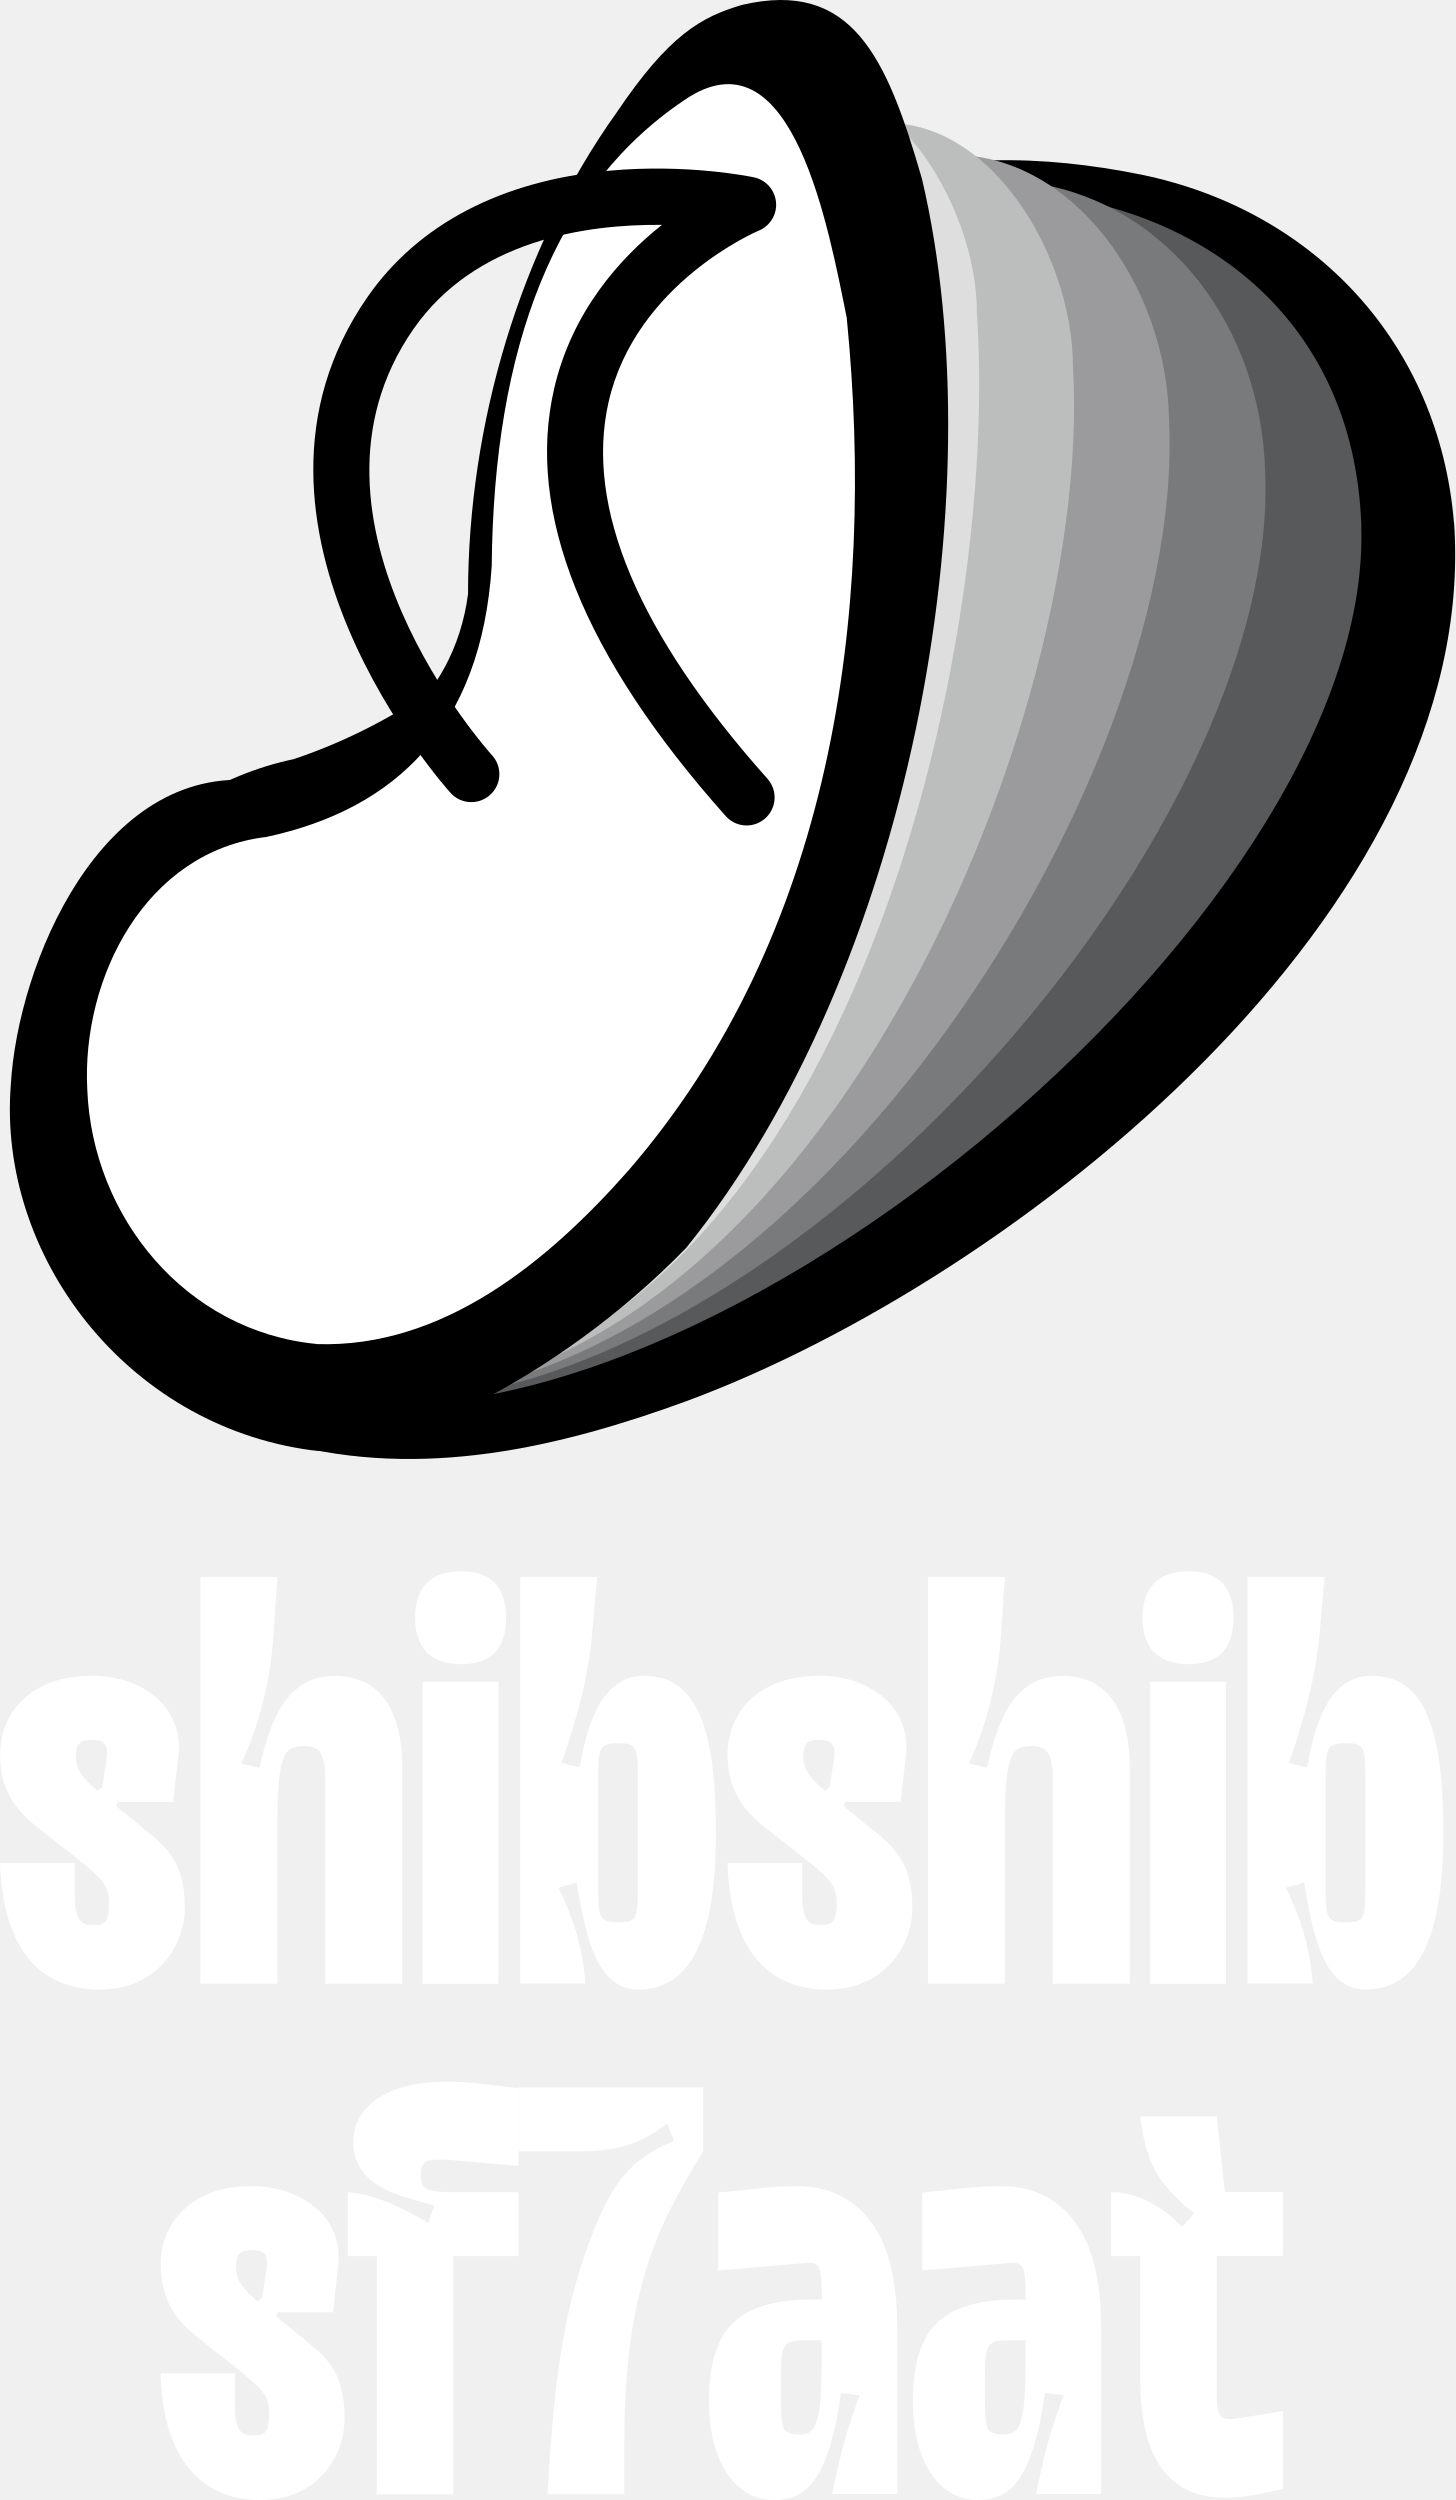
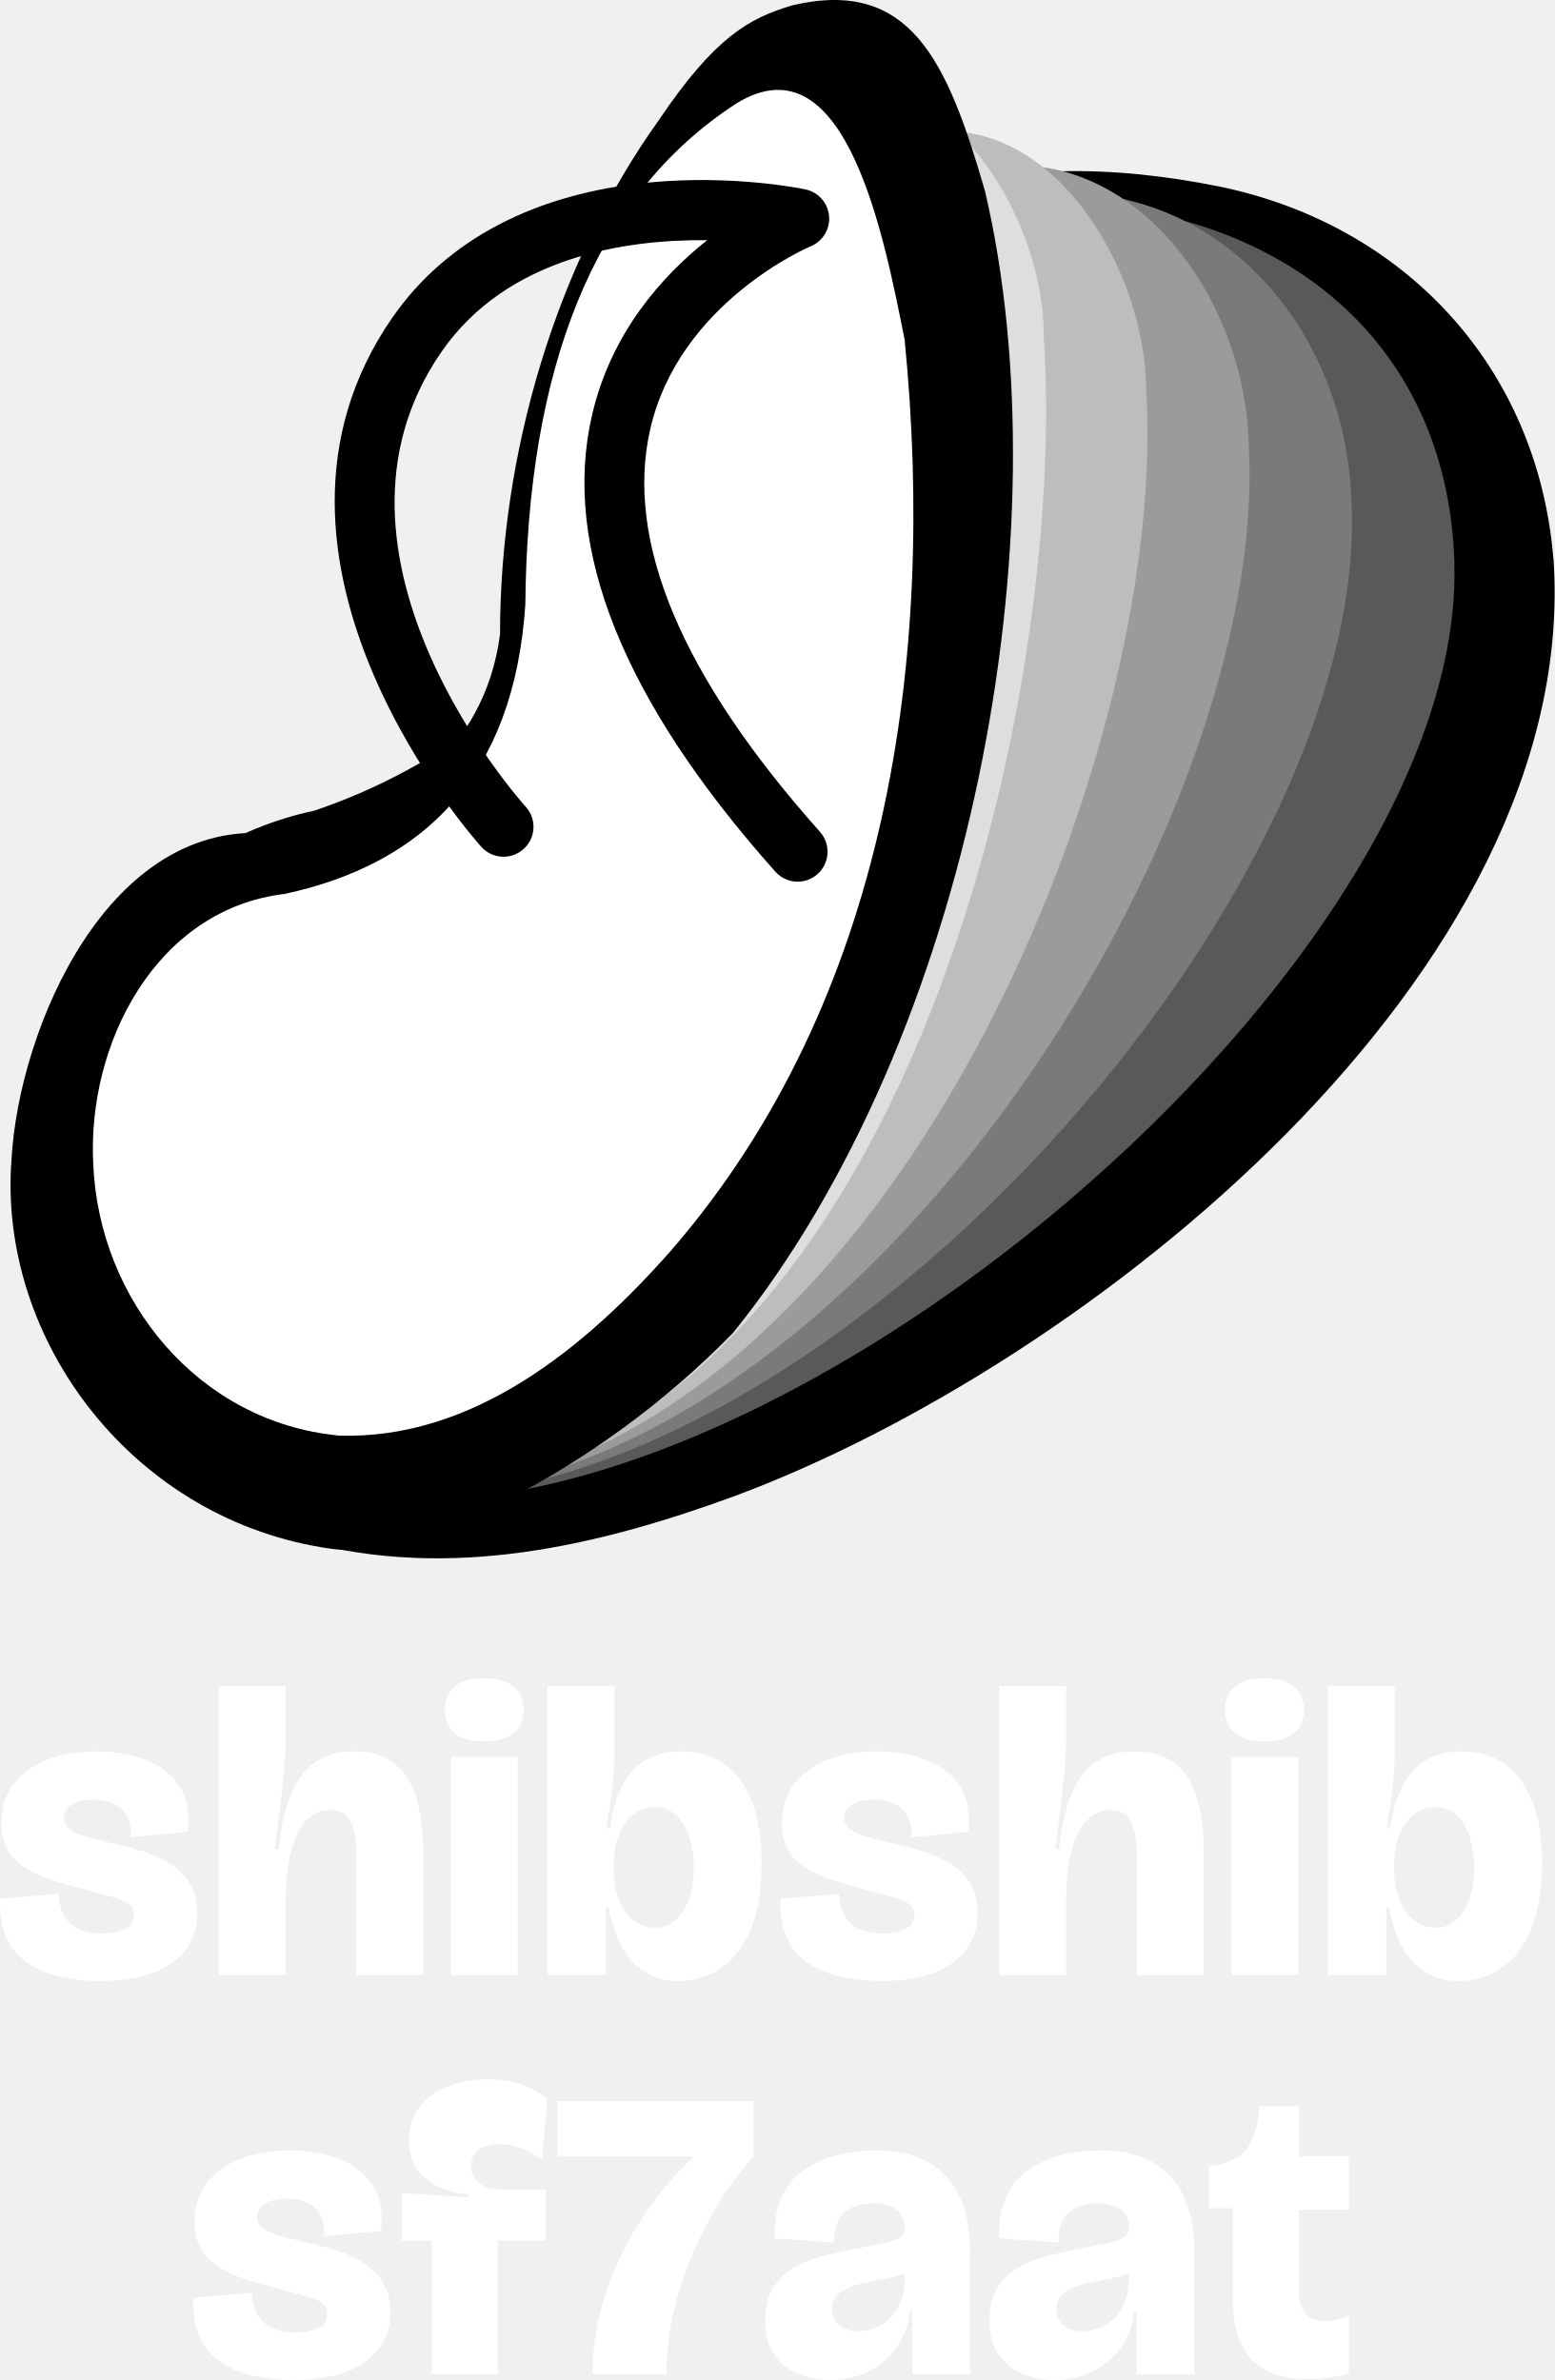
- <svg xmlns="http://www.w3.org/2000/svg" viewBox="0 0 148.741 255.535">
+ <svg xmlns="http://www.w3.org/2000/svg" viewBox="0 0 148.741 227.763">
  <defs>
    <style>
      .cls-1{fill:#000000}
      .cls-2{fill:#ffffff}
      .cls-3{fill:#58595b}
      .cls-4{fill:#797a7c}
      .cls-5{fill:#9b9b9d}
      .cls-6{fill:#bcbdbd}
      .cls-7{fill:#dedede}
      .cls-w{fill:#ffffff}
    </style>
  </defs>
  <g id="Asset_22" data-name="Asset 22">
    <g>
      <g>
-         <path d="M18.24 179.375 L17.7 184.185 L12.04 184.185 L11.86 184.605 L15.43 187.515 C18.11 189.655 18.89 191.795 18.89 195.055 C18.89 198.735 16.15 203.365 10.19 203.365 C4.23 203.365 0.3 199.385 0 190.415 L7.63 190.415 L7.63 193.565 C7.63 196.055 8.17 196.775 9.42 196.775 C10.91 196.775 11.15 196.355 11.15 194.395 C11.15 192.735 10.38 191.955 7.99 190.055 L3.76 186.725 C0.96 184.525 0.01 182.215 0.01 179.305 C0.01 175.265 2.93 171.285 9.42 171.285 C14.84 171.285 18.77 174.785 18.24 179.365 Z M10.44 182.705 L10.8 180.445 C11.1 178.545 11.04 177.835 9.31 177.835 C8.24 177.835 7.76 178.195 7.76 179.555 C7.76 180.805 8.36 181.695 9.97 183.055 L10.45 182.695 Z" class="cls-w" />
-         <path d="M34.21 171.295 C39.1 171.295 41.12 175.215 41.12 180.675 L41.12 202.765 L33.25 202.765 L33.25 181.975 C33.25 179.305 32.71 178.475 31.16 178.475 C29.19 178.475 28.36 178.895 28.36 186.195 L28.36 202.765 L20.49 202.765 L20.49 161.195 L28.36 161.195 L27.94 167.315 C27.64 171.825 26.39 176.635 24.66 180.265 L26.51 180.685 C27.52 176.525 28.95 171.305 34.2 171.305 Z" class="cls-w" />
-         <path d="M51.73 165.355 C51.73 168.445 50.24 170.105 47.14 170.105 C44.04 170.105 42.43 168.445 42.43 165.355 C42.43 162.265 44.04 160.605 47.14 160.605 C50.24 160.605 51.73 162.265 51.73 165.355 Z M50.95 171.895 L50.95 202.775 L43.2 202.775 L43.2 171.895 Z" class="cls-w" />
-         <path d="M65.85 171.295 C70.97 171.295 73.18 176.045 73.18 187.325 C73.18 198.605 70.32 203.355 65.26 203.355 C62.64 203.355 61.15 201.335 60.2 198.245 C59.66 196.525 59.25 194.205 58.95 192.425 L57.1 192.955 C57.93 194.735 59.36 197.765 59.78 202.105 L59.84 202.755 L53.17 202.755 L53.17 161.185 L61.04 161.185 L60.5 167.305 C60.02 172.645 58 178.475 57.4 180.195 L59.25 180.665 C59.91 177.045 61.16 171.285 65.86 171.285 Z M61.14 181.515 L61.14 193.155 C61.14 196.185 61.38 196.485 63.23 196.485 C64.96 196.485 65.2 196.185 65.2 193.155 L65.2 181.515 C65.2 178.485 64.96 178.185 63.23 178.185 C61.38 178.185 61.14 178.485 61.14 181.515 Z" class="cls-w" />
-         <path d="M92.6 179.375 L92.06 184.185 L86.4 184.185 L86.22 184.605 L89.79 187.515 C92.47 189.655 93.25 191.795 93.25 195.055 C93.25 198.735 90.51 203.365 84.55 203.365 C78.59 203.365 74.66 199.385 74.36 190.415 L81.99 190.415 L81.99 193.565 C81.99 196.055 82.53 196.775 83.78 196.775 C85.27 196.775 85.51 196.355 85.51 194.395 C85.51 192.735 84.74 191.955 82.35 190.055 L78.12 186.725 C75.32 184.525 74.37 182.215 74.37 179.305 C74.37 175.265 77.29 171.285 83.78 171.285 C89.2 171.285 93.13 174.785 92.6 179.365 Z M84.79 182.705 L85.15 180.445 C85.45 178.545 85.39 177.835 83.66 177.835 C82.59 177.835 82.11 178.195 82.11 179.555 C82.11 180.805 82.71 181.695 84.32 183.055 L84.8 182.695 Z" class="cls-w" />
-         <path d="M108.57 171.295 C113.46 171.295 115.48 175.215 115.48 180.675 L115.48 202.765 L107.61 202.765 L107.61 181.975 C107.61 179.305 107.07 178.475 105.52 178.475 C103.55 178.475 102.72 178.895 102.72 186.195 L102.72 202.765 L94.85 202.765 L94.85 161.195 L102.72 161.195 L102.3 167.315 C102 171.825 100.75 176.635 99.02 180.265 L100.87 180.685 C101.88 176.525 103.31 171.305 108.56 171.305 Z" class="cls-w" />
-         <path d="M126.08 165.355 C126.08 168.445 124.59 170.105 121.49 170.105 C118.39 170.105 116.78 168.445 116.78 165.355 C116.78 162.265 118.39 160.605 121.49 160.605 C124.59 160.605 126.08 162.265 126.08 165.355 Z M125.31 171.895 L125.31 202.775 L117.56 202.775 L117.56 171.895 Z" class="cls-w" />
-         <path d="M140.2 171.295 C145.32 171.295 147.53 176.045 147.53 187.325 C147.53 198.605 144.67 203.355 139.61 203.355 C136.99 203.355 135.5 201.335 134.55 198.245 C134.01 196.525 133.6 194.205 133.3 192.425 L131.45 192.955 C132.28 194.735 133.71 197.765 134.13 202.105 L134.19 202.755 L127.52 202.755 L127.52 161.185 L135.39 161.185 L134.85 167.305 C134.37 172.645 132.35 178.475 131.75 180.195 L133.6 180.665 C134.26 177.045 135.51 171.285 140.21 171.285 Z M135.5 181.515 L135.5 193.155 C135.5 196.185 135.74 196.485 137.59 196.485 C139.32 196.485 139.56 196.185 139.56 193.155 L139.56 181.515 C139.56 178.485 139.32 178.185 137.59 178.185 C135.74 178.185 135.5 178.485 135.5 181.515 Z" class="cls-w" />
+         
+         
+         
+         
+         
+         
+         
+         
      </g>
      <g>
-         <path d="M25.78 223.465 C27.13 223.465 28.36 223.675 29.49 224.085 C30.62 224.495 31.59 225.065 32.4 225.775 C33.21 226.485 33.8 227.345 34.18 228.325 C34.56 229.315 34.68 230.385 34.57 231.535 L34.04 236.345 L28.4 236.345 L28.22 236.765 L31.78 239.675 C33.13 240.745 34.04 241.855 34.51 243.005 C34.98 244.155 35.22 245.555 35.22 247.225 C35.22 248.135 35.05 249.085 34.72 250.075 C34.38 251.065 33.86 251.965 33.15 252.775 C32.44 253.585 31.54 254.255 30.45 254.765 C29.36 255.275 28.06 255.535 26.56 255.535 C25.06 255.535 23.76 255.275 22.55 254.765 C21.34 254.255 20.29 253.465 19.4 252.415 C18.51 251.365 17.81 250.035 17.29 248.405 C16.77 246.785 16.48 244.845 16.4 242.585 L24 242.585 L24 245.735 C24 247.005 24.14 247.855 24.42 248.285 C24.7 248.725 25.15 248.935 25.79 248.935 C26.54 248.935 27.02 248.785 27.22 248.485 C27.42 248.185 27.52 247.545 27.52 246.555 C27.52 245.725 27.29 245.035 26.84 244.475 C26.38 243.925 25.56 243.165 24.38 242.215 L20.16 238.885 C18.77 237.775 17.8 236.625 17.25 235.435 C16.7 234.245 16.42 232.925 16.42 231.455 C16.42 230.425 16.61 229.435 16.98 228.485 C17.36 227.535 17.93 226.685 18.7 225.935 C19.47 225.185 20.44 224.575 21.61 224.125 C22.78 223.665 24.17 223.445 25.8 223.445 Z M26.79 234.865 L27.15 232.605 C27.31 231.655 27.32 230.985 27.18 230.585 C27.04 230.195 26.54 229.995 25.67 229.995 C25.11 229.995 24.72 230.115 24.48 230.355 C24.24 230.595 24.12 231.045 24.12 231.725 C24.12 232.355 24.29 232.935 24.62 233.445 C24.96 233.955 25.52 234.555 26.31 235.225 Z" class="cls-w" />
-         <path d="M38.61 223.345 C36.95 222.275 36.12 220.835 36.12 219.005 C36.12 217.065 36.98 215.545 38.7 214.435 C40.42 213.325 42.75 212.775 45.68 212.775 C46.67 212.775 47.7 212.835 48.77 212.955 L52.99 213.435 L52.99 221.395 L46.34 220.805 C44.95 220.685 44.05 220.715 43.64 220.895 C43.22 221.075 43.02 221.515 43.02 222.235 C43.02 222.595 43.05 222.885 43.11 223.125 C43.17 223.365 43.31 223.555 43.53 223.685 C43.75 223.825 44.07 223.925 44.51 223.985 C44.95 224.045 45.52 224.075 46.23 224.075 L53 224.075 L53 230.605 L46.35 230.605 L46.35 254.955 L38.51 254.955 L38.51 230.605 L35.54 230.605 L35.54 224.075 L36.13 224.135 C36.8 224.215 37.51 224.375 38.24 224.605 C38.97 224.845 39.67 225.105 40.35 225.405 C41.02 225.705 41.66 226.015 42.25 226.355 C42.84 226.695 43.36 226.975 43.79 227.215 L44.38 225.435 C43.47 225.195 42.47 224.915 41.38 224.575 C40.29 224.235 39.37 223.835 38.62 223.355 Z" class="cls-w" />
-         <path d="M68.9 218.825 L68.19 217.045 C66.92 218.075 65.59 218.805 64.18 219.245 C62.77 219.685 61.12 219.895 59.22 219.895 L52.98 219.895 L52.98 213.365 L71.87 213.365 L71.87 219.895 C70.52 222.035 69.35 224.125 68.34 226.165 C67.33 228.205 66.49 230.385 65.82 232.695 C65.15 235.015 64.64 237.565 64.31 240.355 C63.97 243.145 63.81 246.345 63.81 249.945 L63.81 254.935 L55.97 254.935 C56.13 251.845 56.34 248.985 56.59 246.355 C56.85 243.725 57.18 241.245 57.6 238.935 C58.02 236.615 58.53 234.445 59.14 232.405 C59.75 230.365 60.48 228.395 61.31 226.495 C62.34 224.195 63.47 222.495 64.7 221.385 C65.93 220.275 67.33 219.425 68.92 218.835 Z" class="cls-w" />
-         <path d="M84.7 250.425 C84.22 251.965 83.56 253.205 82.71 254.135 C81.86 255.065 80.64 255.535 79.06 255.535 C78.23 255.535 77.42 255.335 76.62 254.945 C75.83 254.545 75.13 253.935 74.51 253.105 C73.9 252.275 73.4 251.215 73.03 249.925 C72.65 248.635 72.47 247.105 72.47 245.325 C72.47 241.685 73.28 239.055 74.91 237.455 C76.53 235.855 79.21 235.045 82.93 235.045 L84 235.045 L84 234.565 C84 233.145 83.9 232.215 83.7 231.805 C83.5 231.385 83.07 231.225 82.39 231.305 L73.42 232.075 L73.42 224.115 L77.99 223.635 C79.18 223.515 80.31 223.455 81.38 223.455 C83.24 223.455 84.82 223.825 86.13 224.555 C87.44 225.285 88.51 226.285 89.34 227.555 C90.17 228.825 90.78 230.335 91.15 232.095 C91.53 233.855 91.71 235.785 91.71 237.885 L91.71 254.925 L85.06 254.925 L85.36 253.495 C85.87 251.115 86.34 249.295 86.76 248.035 C87.18 246.765 87.54 245.695 87.86 244.825 L85.96 244.585 C85.84 245.495 85.67 246.475 85.46 247.525 C85.24 248.575 84.99 249.535 84.72 250.405 Z M82.44 239.205 C81.89 239.205 81.43 239.235 81.07 239.295 C80.71 239.355 80.45 239.505 80.27 239.745 C80.09 239.985 79.97 240.315 79.91 240.755 C79.85 241.195 79.82 241.785 79.82 242.535 L79.82 245.505 C79.82 247.005 79.93 247.945 80.15 248.295 C80.37 248.655 80.87 248.835 81.66 248.835 C82.1 248.835 82.45 248.765 82.73 248.625 C83.01 248.485 83.24 248.145 83.44 247.615 C83.64 247.085 83.78 246.305 83.86 245.295 C83.94 244.285 83.98 242.885 83.98 241.105 L83.98 239.205 Z" class="cls-w" />
-         <path d="M105.54 250.425 C105.06 251.965 104.4 253.205 103.55 254.135 C102.7 255.065 101.48 255.535 99.9 255.535 C99.07 255.535 98.26 255.335 97.46 254.945 C96.67 254.545 95.97 253.935 95.35 253.105 C94.74 252.275 94.24 251.215 93.87 249.925 C93.49 248.635 93.31 247.105 93.31 245.325 C93.31 241.685 94.12 239.055 95.75 237.455 C97.37 235.855 100.05 235.045 103.77 235.045 L104.84 235.045 L104.84 234.565 C104.84 233.145 104.74 232.215 104.54 231.805 C104.34 231.385 103.91 231.225 103.23 231.305 L94.26 232.075 L94.26 224.115 L98.83 223.635 C100.02 223.515 101.15 223.455 102.22 223.455 C104.08 223.455 105.66 223.825 106.97 224.555 C108.28 225.285 109.35 226.285 110.18 227.555 C111.01 228.825 111.62 230.335 111.99 232.095 C112.37 233.855 112.55 235.785 112.55 237.885 L112.55 254.925 L105.9 254.925 L106.2 253.495 C106.71 251.115 107.18 249.295 107.6 248.035 C108.02 246.765 108.38 245.695 108.7 244.825 L106.8 244.585 C106.68 245.495 106.51 246.475 106.3 247.525 C106.08 248.575 105.83 249.535 105.56 250.405 Z M103.29 239.205 C102.74 239.205 102.28 239.235 101.92 239.295 C101.56 239.355 101.3 239.505 101.12 239.745 C100.94 239.985 100.82 240.315 100.76 240.755 C100.7 241.195 100.67 241.785 100.67 242.535 L100.67 245.505 C100.67 247.005 100.78 247.945 101 248.295 C101.22 248.655 101.72 248.835 102.51 248.835 C102.95 248.835 103.3 248.765 103.58 248.625 C103.86 248.485 104.09 248.145 104.29 247.615 C104.49 247.085 104.63 246.305 104.71 245.295 C104.79 244.285 104.83 242.885 104.83 241.105 L104.83 239.205 Z" class="cls-w" />
-         <path d="M116.53 216.335 L124.37 216.335 L125.2 224.055 L131.14 224.055 L131.14 230.585 L124.37 230.585 L124.37 245.075 C124.37 245.985 124.51 246.615 124.79 246.945 C125.07 247.285 125.72 247.355 126.75 247.155 L131.15 246.445 L131.15 254.405 L128.6 254.945 C127.37 255.185 126.26 255.305 125.27 255.305 C123.65 255.305 122.28 255.005 121.17 254.415 C120.06 253.825 119.16 252.985 118.47 251.895 C117.78 250.805 117.28 249.515 116.99 248.005 C116.69 246.505 116.54 244.835 116.54 243.015 L116.54 230.605 L113.57 230.605 L113.57 224.075 L113.75 224.075 C114.34 224.075 114.97 224.165 115.62 224.345 C116.27 224.525 116.92 224.785 117.55 225.115 C118.18 225.455 118.79 225.835 119.36 226.275 C119.93 226.715 120.42 227.165 120.82 227.645 L122.07 226.215 C120.84 225.305 119.73 224.195 118.74 222.885 C117.75 221.575 117.08 219.775 116.72 217.485 L116.54 216.355 Z" class="cls-w" />
+         
+         
+         
+         
+         
+         
      </g>
      <g>
        <path d="M90.02 26.615 C92.98 63.975 87.11 146.945 31.26 142.845 L31.26 142.845 C15.56 141.485 5.15 125.345 5.05 111.305 C4.97 98.925 12.34 83.625 26.58 82.545 C38.44 80.905 48.06 70.165 48.77 58.165 C49.05 40.455 56.13 17.065 69.64 7.045 C80.41 -0.935 90.31 16.895 90.02 26.615" class="cls-2" />
        <g>
          <path d="M139.19 53.745 C140.47 93.635 69.61 152.115 30.34 142.285 L30.34 142.285 C16.54 138.745 6.34 126.245 6.34 111.385 C6.34 96.525 16.72 83.805 30.71 80.395 C38.62 77.535 55.86 69.485 61.01 52.485 C64.02 33.725 80.34 19.395 100 19.395 C121.82 19.395 138.49 32.005 139.19 53.745 Z" class="cls-2" />
          <path d="M148.63 53.445 C151.34 93.075 103.89 130.675 70.28 143.175 C57.14 147.985 43.11 151.255 29.05 147.495 L30.35 147.655 C30.35 147.655 29.49 147.625 29.48 147.625 C13.4 143.425 1.72 127.615 2.48 111.185 C2.75 95.445 14.64 80.835 30.02 77.595 C41.72 73.695 55.01 64.585 58.88 52.155 C61.39 37.245 72.32 24.285 86.53 19.155 C96.17 15.565 106.55 15.815 116.63 17.845 C134.35 21.485 147.11 35.105 148.62 53.465 L148.62 53.465 Z M129.76 54.055 C131.16 36.195 119.03 23.615 101.27 22.435 C82.77 20.705 65.45 34.715 63.08 53.115 C58.84 67.865 45.49 77.835 31.7 83.115 C19.14 86.155 9.61 98.325 10.22 111.215 C10.34 123.535 19.8 134.745 31.69 137.085 L30.36 136.915 C30.36 136.915 30.77 136.895 30.78 136.895 L31.67 137.075 C42.77 139.195 54.64 135.405 64.8 130.405 C90.76 117.595 126.08 83.475 129.78 54.035 L129.78 54.035 Z" class="cls-1" />
        </g>
        <g>
          <path d="M139.14 53.815 C140.42 93.775 69.58 152.365 30.34 142.515 L30.34 142.515 C16.54 138.965 6.35 126.445 6.35 111.555 C6.35 96.665 16.73 83.925 30.71 80.505 C38.61 77.645 55.85 69.585 61 52.545 C64.01 33.755 80.32 19.395 99.98 19.395 C121.79 19.395 138.46 32.025 139.15 53.805 Z" class="cls-3" />
          <path d="M129.32 48.375 C130.93 87.815 73.09 151.275 30.53 142.585 L30.53 142.585 C16.56 139.495 6.39 126.645 6.12 112.075 C6.1 111.115 6.12 110.175 6.19 109.235 C7.14 95.755 16.56 83.695 29.88 80.915 C38.58 78.295 54.29 69.705 58.55 53.675 C61 35.925 74.91 21.145 92.23 18.715 C97.07 18.035 101.71 18.065 106.05 18.775 C119.34 20.945 128.96 33.355 129.32 48.375" class="cls-4" />
          <path d="M119.49 42.935 C121.44 81.855 76.59 150.195 30.7 142.645 L30.7 142.645 C16.56 140.005 6.42 126.835 5.88 112.585 C5.84 111.635 5.85 110.685 5.89 109.745 C6.58 96.535 15.49 83.675 29.04 81.315 C38.53 78.945 52.72 69.815 56.09 54.785 C57.98 38.075 69.51 22.845 84.48 18.015 C88.73 16.645 92.91 15.915 96.94 15.825 C109.62 15.565 119.29 29.225 119.49 42.915" class="cls-5" />
          <path d="M109.67 37.495 C111.96 75.895 80.1 149.115 30.89 142.715 L30.89 142.715 C16.58 140.535 6.47 127.035 5.66 113.105 C5.6 112.155 5.59 111.205 5.62 110.275 C6.05 97.345 14.45 83.665 28.23 81.735 C38.51 79.605 51.18 69.935 53.66 55.925 C54.99 40.255 64.13 24.495 76.75 17.345 C80.41 15.265 84.13 13.765 87.85 12.915 C99.93 10.145 109.64 25.125 109.67 37.505" class="cls-6" />
          <path d="M99.85 32.055 C102.47 69.935 83.61 148.035 31.08 142.775 L31.08 142.775 C16.59 141.045 6.52 127.225 5.44 113.615 C5.36 112.665 5.33 111.725 5.34 110.785 C5.52 98.125 13.4 83.645 27.41 82.135 C38.48 80.255 49.62 70.045 51.22 57.035 C51.99 42.405 58.71 26.065 69.01 16.645 C72.07 13.845 75.33 11.565 78.75 9.975 C90.21 4.625 99.98 21.005 99.85 32.055" class="cls-7" />
          <g>
            <path d="M31.26 142.835 L31.26 142.835 C15.56 141.475 5.15 125.335 5.05 111.295 C4.97 98.915 12.34 83.615 26.58 82.535 C38.44 80.895 48.06 70.155 48.77 58.155 C49.05 40.445 56.13 17.055 69.64 7.035 C80.41 -0.945 90.31 16.885 90.02 26.605 C90.02 26.605 101.26 133.925 31.26 142.835 Z" class="cls-2" />
            <path d="M86.57 32.595 C84.66 23.105 81.04 3.445 70.51 9.865 C56.61 18.835 50.46 35.645 50.26 57.875 C49.17 74.335 40.48 82.685 27.25 85.545 C14.88 87.005 8.33 99.945 8.92 111.355 C9.44 124.445 19.02 136.095 32.38 137.375 C31.8 137.375 31.51 137.375 30.94 137.375 C30.94 137.375 31.38 137.305 31.39 137.315 C31.78 137.345 31.97 137.355 32.36 137.385 C45.23 137.815 55.98 129.005 64.23 119.645 C84.99 95.645 89.55 62.965 86.56 32.615 M94.22 18.205 C101.91 50.805 92.93 99.325 70.15 127.535 C56.82 141.275 39.12 149.235 31.77 148.225 C12.82 145.635 -0.22 128.275 1.1 110.965 C1.79 98.465 10.38 78.095 26.24 79.805 C37.56 78.725 46.38 71.835 47.84 60.715 C47.84 43.455 53.15 25.315 63.02 11.515 C68.43 3.485 71.72 1.725 75.83 0.505 C87.07 -2.125 90.63 5.785 94.22 18.225 Z" class="cls-1" />
          </g>
        </g>
        <path d="M76.32 84.375 C75.53 84.375 74.75 84.055 74.18 83.415 C59.62 67.085 53.72 52.385 56.64 39.735 C58.46 31.855 63.34 26.415 67.66 22.985 C59.89 22.905 48.57 24.555 42.26 33.635 C28.69 53.175 50.07 76.965 50.29 77.195 C51.36 78.365 51.28 80.175 50.11 81.235 C48.94 82.305 47.14 82.225 46.07 81.065 C45.82 80.795 21.37 53.675 37.56 30.365 C42.72 22.935 51.24 18.475 62.2 17.455 C70.25 16.705 76.78 18.065 77.06 18.125 C78.29 18.385 79.2 19.415 79.32 20.665 C79.44 21.915 78.72 23.095 77.55 23.575 C77.43 23.625 64.99 28.915 62.21 41.075 C59.76 51.805 65.22 64.765 78.45 79.605 C79.5 80.785 79.4 82.595 78.22 83.645 C77.67 84.135 76.99 84.375 76.32 84.375 Z" class="cls-1" />
      </g>
    </g>
  </g>
+   <path class="cls-w" d="M9.62 189.58Q7.53 189.58 5.73 189.16Q3.93 188.75 2.61 187.84Q1.28 186.93 0.59 185.41Q-0.1 183.89 0.02 181.71L5.59 181.24Q5.67 182.54 6.18 183.39Q6.7 184.24 7.61 184.64Q8.52 185.03 9.82 185.03Q11.05 185.03 11.93 184.62Q12.82 184.2 12.82 183.21Q12.82 182.7 12.51 182.36Q12.19 182.03 11.34 181.73Q10.49 181.44 8.87 181.04Q6.86 180.53 5.23 180.01Q3.61 179.5 2.47 178.79Q1.32 178.08 0.73 177.03Q0.14 175.98 0.14 174.44Q0.14 172.27 1.3 170.74Q2.47 169.22 4.52 168.41Q6.58 167.6 9.27 167.6Q11.68 167.6 13.77 168.35Q15.87 169.1 17.07 170.8Q18.28 172.5 17.96 175.31L12.51 175.82Q12.63 174.68 12.19 173.87Q11.76 173.06 10.93 172.64Q10.1 172.23 8.91 172.23Q7.57 172.23 6.84 172.72Q6.1 173.21 6.1 173.96Q6.1 174.56 6.56 174.97Q7.01 175.39 7.98 175.68Q8.95 175.98 10.49 176.34Q11.84 176.61 13.3 177.05Q14.76 177.48 16.03 178.21Q17.29 178.95 18.08 180.13Q18.87 181.32 18.87 183.14Q18.87 185.07 17.8 186.53Q16.74 188 14.68 188.79Q12.63 189.58 9.62 189.58Z M20.93 189.02V178V161.36H27.33V166.57Q27.33 167.4 27.23 168.77Q27.13 170.13 26.95 171.67Q26.78 173.21 26.6 174.62Q26.42 176.02 26.3 176.97H26.66Q27.01 173.69 27.88 171.61Q28.75 169.54 30.26 168.57Q31.76 167.6 33.89 167.6Q37.25 167.6 38.87 169.99Q40.49 172.38 40.49 177.21V189.02H34.09V177.48Q34.09 175.27 33.5 174.24Q32.9 173.21 31.56 173.21Q30.37 173.21 29.43 174.1Q28.48 174.99 27.9 176.93Q27.33 178.87 27.33 181.95V189.02Z M43.14 189.02V168.15H49.54V189.02ZM46.3 166.65Q44.48 166.65 43.52 165.88Q42.55 165.11 42.55 163.65Q42.55 162.15 43.52 161.38Q44.48 160.61 46.3 160.61Q48.16 160.61 49.13 161.4Q50.1 162.19 50.1 163.65Q50.1 165.07 49.13 165.86Q48.16 166.65 46.3 166.65Z M64.92 189.58Q63.14 189.58 61.8 188.79Q60.45 188 59.56 186.44Q58.67 184.87 58.24 182.58H57.96V189.02H52.39V181.67V161.36H58.79V167.48Q58.79 168.55 58.69 169.78Q58.6 171 58.42 172.3Q58.24 173.61 58 174.95H58.36Q58.71 172.34 59.62 170.72Q60.53 169.1 61.96 168.35Q63.38 167.6 65.2 167.6Q67.53 167.6 69.25 168.79Q70.97 169.97 71.92 172.34Q72.86 174.72 72.86 178.31Q72.86 182.15 71.82 184.64Q70.77 187.13 68.97 188.35Q67.17 189.58 64.92 189.58ZM62.67 184.48Q63.85 184.48 64.68 183.71Q65.51 182.94 65.95 181.65Q66.38 180.37 66.38 178.83Q66.38 177.29 65.99 175.94Q65.59 174.6 64.76 173.77Q63.93 172.94 62.67 172.94Q62.11 172.94 61.54 173.13Q60.97 173.33 60.47 173.75Q59.98 174.16 59.58 174.81Q59.19 175.47 58.95 176.4Q58.71 177.32 58.71 178.51V178.79Q58.71 180.25 59.05 181.32Q59.39 182.38 59.94 183.1Q60.49 183.81 61.2 184.14Q61.92 184.48 62.67 184.48Z M84.29 189.58Q82.19 189.58 80.39 189.16Q78.6 188.75 77.27 187.84Q75.95 186.93 75.26 185.41Q74.56 183.89 74.68 181.71L80.26 181.24Q80.34 182.54 80.85 183.39Q81.36 184.24 82.27 184.64Q83.18 185.03 84.49 185.03Q85.71 185.03 86.6 184.62Q87.49 184.2 87.49 183.21Q87.49 182.7 87.17 182.36Q86.86 182.03 86.01 181.73Q85.16 181.44 83.54 181.04Q81.52 180.53 79.9 180.01Q78.28 179.5 77.13 178.79Q75.99 178.08 75.39 177.03Q74.8 175.98 74.8 174.44Q74.8 172.27 75.97 170.74Q77.13 169.22 79.19 168.41Q81.24 167.6 83.93 167.6Q86.34 167.6 88.44 168.35Q90.53 169.1 91.74 170.8Q92.94 172.5 92.63 175.31L87.17 175.82Q87.29 174.68 86.86 173.87Q86.42 173.06 85.59 172.64Q84.76 172.23 83.58 172.23Q82.23 172.23 81.5 172.72Q80.77 173.21 80.77 173.96Q80.77 174.56 81.22 174.97Q81.68 175.39 82.65 175.68Q83.62 175.98 85.16 176.34Q86.5 176.61 87.96 177.05Q89.43 177.48 90.69 178.21Q91.96 178.95 92.75 180.13Q93.54 181.32 93.54 183.14Q93.54 185.07 92.47 186.53Q91.4 188 89.35 188.79Q87.29 189.58 84.29 189.58Z M95.59 189.02V178V161.36H102V166.57Q102 167.4 101.9 168.77Q101.8 170.13 101.62 171.67Q101.44 173.21 101.26 174.62Q101.09 176.02 100.97 176.97H101.32Q101.68 173.69 102.55 171.61Q103.42 169.54 104.92 168.57Q106.42 167.6 108.56 167.6Q111.92 167.6 113.54 169.99Q115.16 172.38 115.16 177.21V189.02H108.75V177.48Q108.75 175.27 108.16 174.24Q107.57 173.21 106.22 173.21Q105.04 173.21 104.09 174.1Q103.14 174.99 102.57 176.93Q102 178.87 102 181.95V189.02Z M117.81 189.02V168.15H124.21V189.02ZM120.97 166.65Q119.15 166.65 118.18 165.88Q117.21 165.11 117.21 163.65Q117.21 162.15 118.18 161.38Q119.15 160.61 120.97 160.61Q122.83 160.61 123.79 161.4Q124.76 162.19 124.76 163.65Q124.76 165.07 123.79 165.86Q122.83 166.65 120.97 166.65Z M139.59 189.58Q137.81 189.58 136.46 188.79Q135.12 188 134.23 186.44Q133.34 184.87 132.91 182.58H132.63V189.02H127.06V181.67V161.36H133.46V167.48Q133.46 168.55 133.36 169.78Q133.26 171 133.08 172.3Q132.91 173.61 132.67 174.95H133.02Q133.38 172.34 134.29 170.72Q135.2 169.1 136.62 168.35Q138.04 167.6 139.86 167.6Q142.19 167.6 143.91 168.79Q145.63 169.97 146.58 172.34Q147.53 174.72 147.53 178.31Q147.53 182.15 146.48 184.64Q145.44 187.13 143.64 188.35Q141.84 189.58 139.59 189.58ZM137.33 184.48Q138.52 184.48 139.35 183.71Q140.18 182.94 140.61 181.65Q141.05 180.37 141.05 178.83Q141.05 177.29 140.65 175.94Q140.26 174.6 139.43 173.77Q138.6 172.94 137.33 172.94Q136.78 172.94 136.21 173.13Q135.63 173.33 135.14 173.75Q134.64 174.16 134.25 174.81Q133.85 175.47 133.62 176.4Q133.38 177.32 133.38 178.51V178.79Q133.38 180.25 133.72 181.32Q134.05 182.38 134.6 183.1Q135.16 183.81 135.87 184.14Q136.58 184.48 137.33 184.48Z M28.11 227.76Q26.02 227.76 24.22 227.35Q22.42 226.93 21.09 226.02Q19.77 225.11 19.08 223.59Q18.39 222.07 18.51 219.9L24.08 219.42Q24.16 220.73 24.67 221.58Q25.19 222.43 26.1 222.82Q27 223.22 28.31 223.22Q29.53 223.22 30.42 222.8Q31.31 222.39 31.31 221.4Q31.31 220.89 31 220.55Q30.68 220.21 29.83 219.92Q28.98 219.62 27.36 219.23Q25.34 218.71 23.72 218.2Q22.1 217.68 20.96 216.97Q19.81 216.26 19.22 215.21Q18.62 214.17 18.62 212.62Q18.62 210.45 19.79 208.93Q20.96 207.41 23.01 206.6Q25.07 205.79 27.76 205.79Q30.17 205.79 32.26 206.54Q34.36 207.29 35.56 208.99Q36.77 210.69 36.45 213.49L31 214.01Q31.11 212.86 30.68 212.05Q30.25 211.24 29.42 210.83Q28.59 210.41 27.4 210.41Q26.06 210.41 25.32 210.91Q24.59 211.4 24.59 212.15Q24.59 212.74 25.05 213.16Q25.5 213.57 26.47 213.87Q27.44 214.17 28.98 214.52Q30.32 214.8 31.79 215.23Q33.25 215.67 34.51 216.4Q35.78 217.13 36.57 218.32Q37.36 219.5 37.36 221.32Q37.36 223.26 36.29 224.72Q35.23 226.18 33.17 226.97Q31.11 227.76 28.11 227.76Z M41.31 227.21V214.44H38.43V209.86L44.79 210.29V209.98Q42.38 209.7 41.15 208.83Q39.93 207.96 39.51 206.85Q39.1 205.75 39.1 204.84Q39.1 203.06 40.07 201.73Q41.04 200.41 42.76 199.7Q44.47 198.99 46.65 198.99Q48.43 198.99 49.83 199.46Q51.23 199.94 52.38 200.85L51.87 206.7Q50.8 205.94 49.81 205.57Q48.82 205.19 47.8 205.19Q46.61 205.19 45.84 205.71Q45.07 206.22 45.07 207.33Q45.07 207.92 45.38 208.43Q45.7 208.95 46.39 209.24Q47.08 209.54 48.27 209.54H52.22V214.44H47.64V227.21Z M56.69 227.21Q56.69 224.44 57.34 221.68Q57.99 218.91 59.22 216.26Q60.44 213.61 62.2 211.16Q63.96 208.71 66.21 206.54V206.38H53.33V201.08H72.1V206.38Q70.64 207.92 69.16 210.21Q67.68 212.51 66.45 215.27Q65.23 218.04 64.49 221.08Q63.76 224.13 63.76 227.21Z M79.46 227.76Q77.87 227.76 76.45 227.21Q75.03 226.66 74.12 225.41Q73.21 224.17 73.21 222.07Q73.21 220.13 73.96 218.93Q74.71 217.72 75.98 216.99Q77.24 216.26 78.74 215.89Q80.25 215.51 81.71 215.23Q83.76 214.84 84.79 214.6Q85.82 214.36 86.19 214.05Q86.57 213.73 86.57 213.18Q86.57 212.03 85.72 211.44Q84.87 210.85 83.49 210.85Q82.62 210.85 81.75 211.16Q80.88 211.48 80.33 212.29Q79.77 213.1 79.81 214.6L74.12 214.21Q74.04 211.72 74.87 210.08Q75.7 208.43 77.14 207.51Q78.59 206.58 80.31 206.18Q82.02 205.79 83.72 205.79Q86.85 205.79 88.86 206.95Q90.88 208.12 91.85 210.31Q92.82 212.51 92.82 215.63V219.34Q92.82 220.65 92.82 221.97Q92.82 223.3 92.82 224.6Q92.82 225.91 92.82 227.21H87.28Q87.28 225.79 87.28 224.32Q87.28 222.86 87.28 221.24H87.04Q86.89 223.02 85.88 224.5Q84.87 225.98 83.23 226.87Q81.59 227.76 79.46 227.76ZM82.1 223.1Q82.78 223.1 83.55 222.84Q84.32 222.59 85.01 221.99Q85.7 221.4 86.14 220.35Q86.57 219.3 86.57 217.76V216.81L87.64 216.7Q87.32 217.21 86.59 217.53Q85.86 217.84 84.95 218.02Q84.04 218.2 83.11 218.38Q82.18 218.55 81.39 218.85Q80.6 219.15 80.11 219.64Q79.61 220.13 79.61 221Q79.61 222.03 80.35 222.57Q81.08 223.1 82.1 223.1Z M100.92 227.76Q99.34 227.76 97.91 227.21Q96.49 226.66 95.58 225.41Q94.67 224.17 94.67 222.07Q94.67 220.13 95.42 218.93Q96.18 217.72 97.44 216.99Q98.71 216.26 100.21 215.89Q101.71 215.51 103.17 215.23Q105.23 214.84 106.25 214.6Q107.28 214.36 107.66 214.05Q108.03 213.73 108.03 213.18Q108.03 212.03 107.18 211.44Q106.33 210.85 104.95 210.85Q104.08 210.85 103.21 211.16Q102.34 211.48 101.79 212.29Q101.23 213.1 101.27 214.6L95.58 214.21Q95.5 211.72 96.33 210.08Q97.16 208.43 98.61 207.51Q100.05 206.58 101.77 206.18Q103.49 205.79 105.19 205.79Q108.31 205.79 110.33 206.95Q112.34 208.12 113.31 210.31Q114.28 212.51 114.28 215.63V219.34Q114.28 220.65 114.28 221.97Q114.28 223.3 114.28 224.6Q114.28 225.91 114.28 227.21H108.74Q108.74 225.79 108.74 224.32Q108.74 222.86 108.74 221.24H108.51Q108.35 223.02 107.34 224.5Q106.33 225.98 104.69 226.87Q103.05 227.76 100.92 227.76ZM103.57 223.1Q104.24 223.1 105.01 222.84Q105.78 222.59 106.47 221.99Q107.16 221.4 107.6 220.35Q108.03 219.3 108.03 217.76V216.81L109.1 216.7Q108.78 217.21 108.05 217.53Q107.32 217.84 106.41 218.02Q105.5 218.2 104.57 218.38Q103.65 218.55 102.86 218.85Q102.06 219.15 101.57 219.64Q101.08 220.13 101.08 221Q101.08 222.03 101.81 222.57Q102.54 223.1 103.57 223.1Z M125.23 227.68Q121.55 227.68 119.75 225.81Q117.95 223.93 117.95 219.98V211.32H115.66V207.29H115.78Q118.23 206.97 119.26 205.65Q120.29 204.32 120.52 201.64V201.56H124.28V206.34H129.06V211.48H124.28V219.38Q124.28 220.89 125.01 221.52Q125.74 222.15 126.81 222.15Q127.36 222.15 127.95 221.99Q128.55 221.83 129.06 221.56V227.13Q127.84 227.49 126.89 227.59Q125.94 227.68 125.23 227.68Z" />
</svg>
